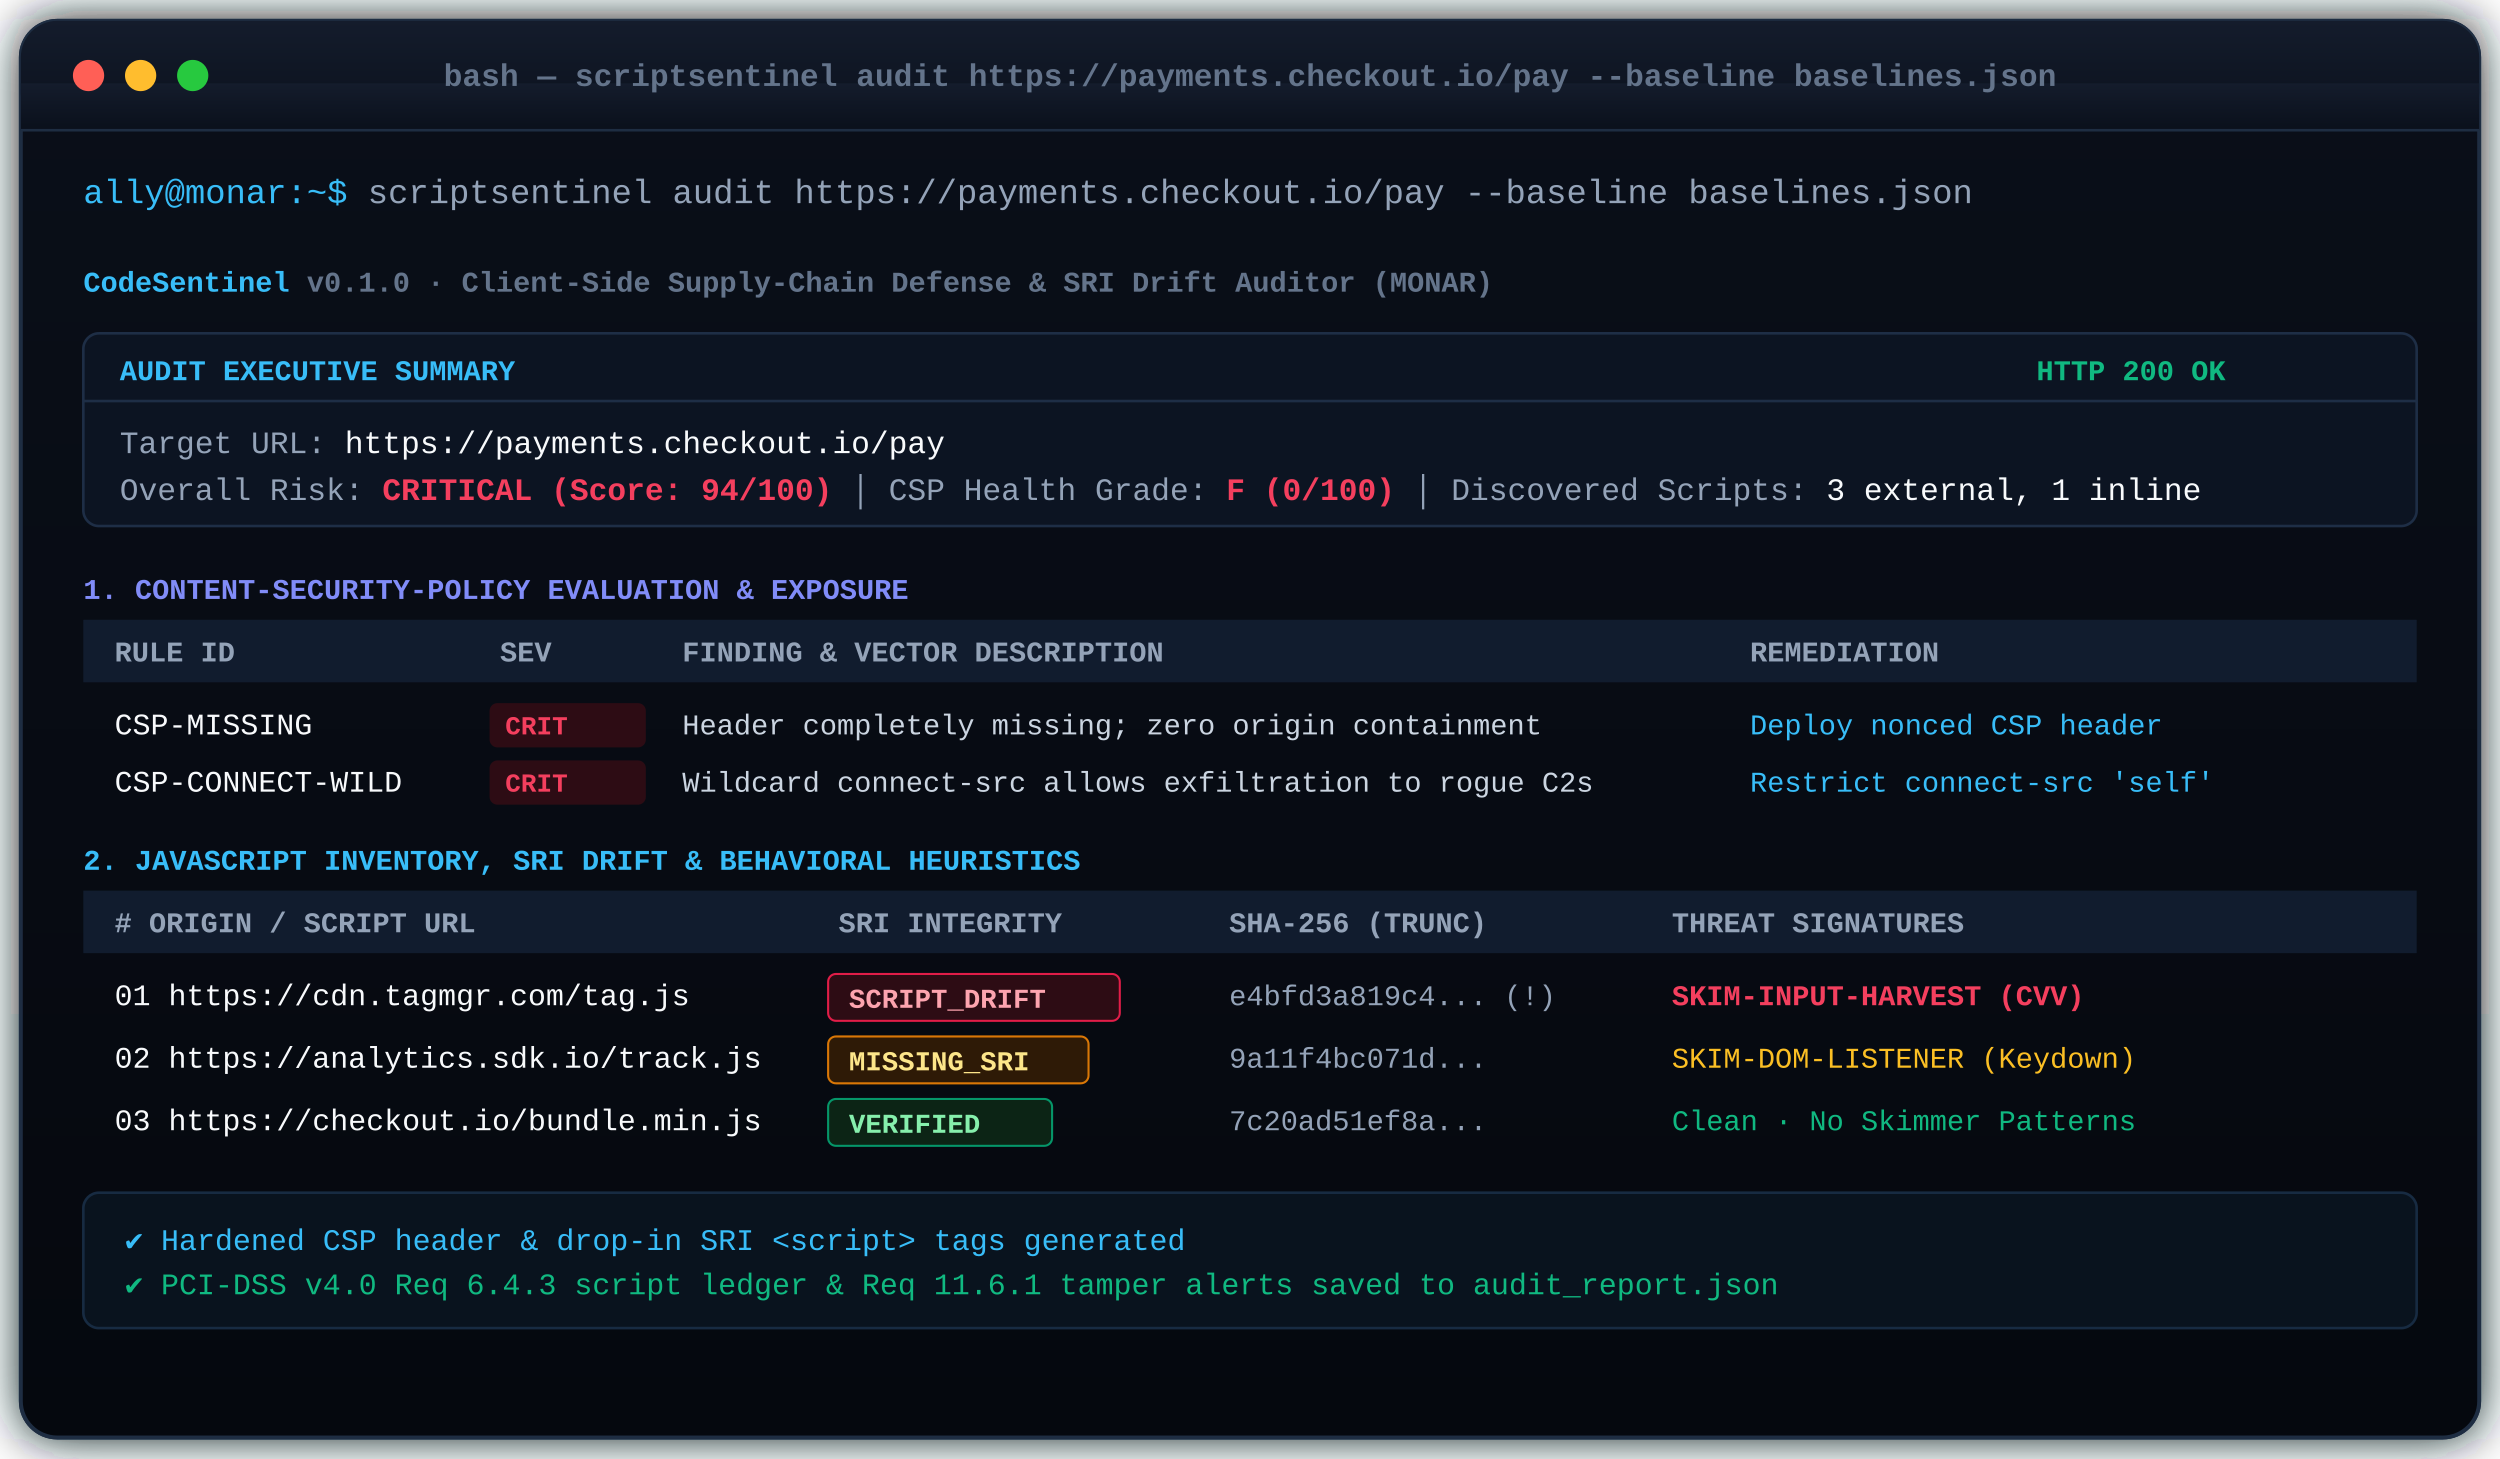
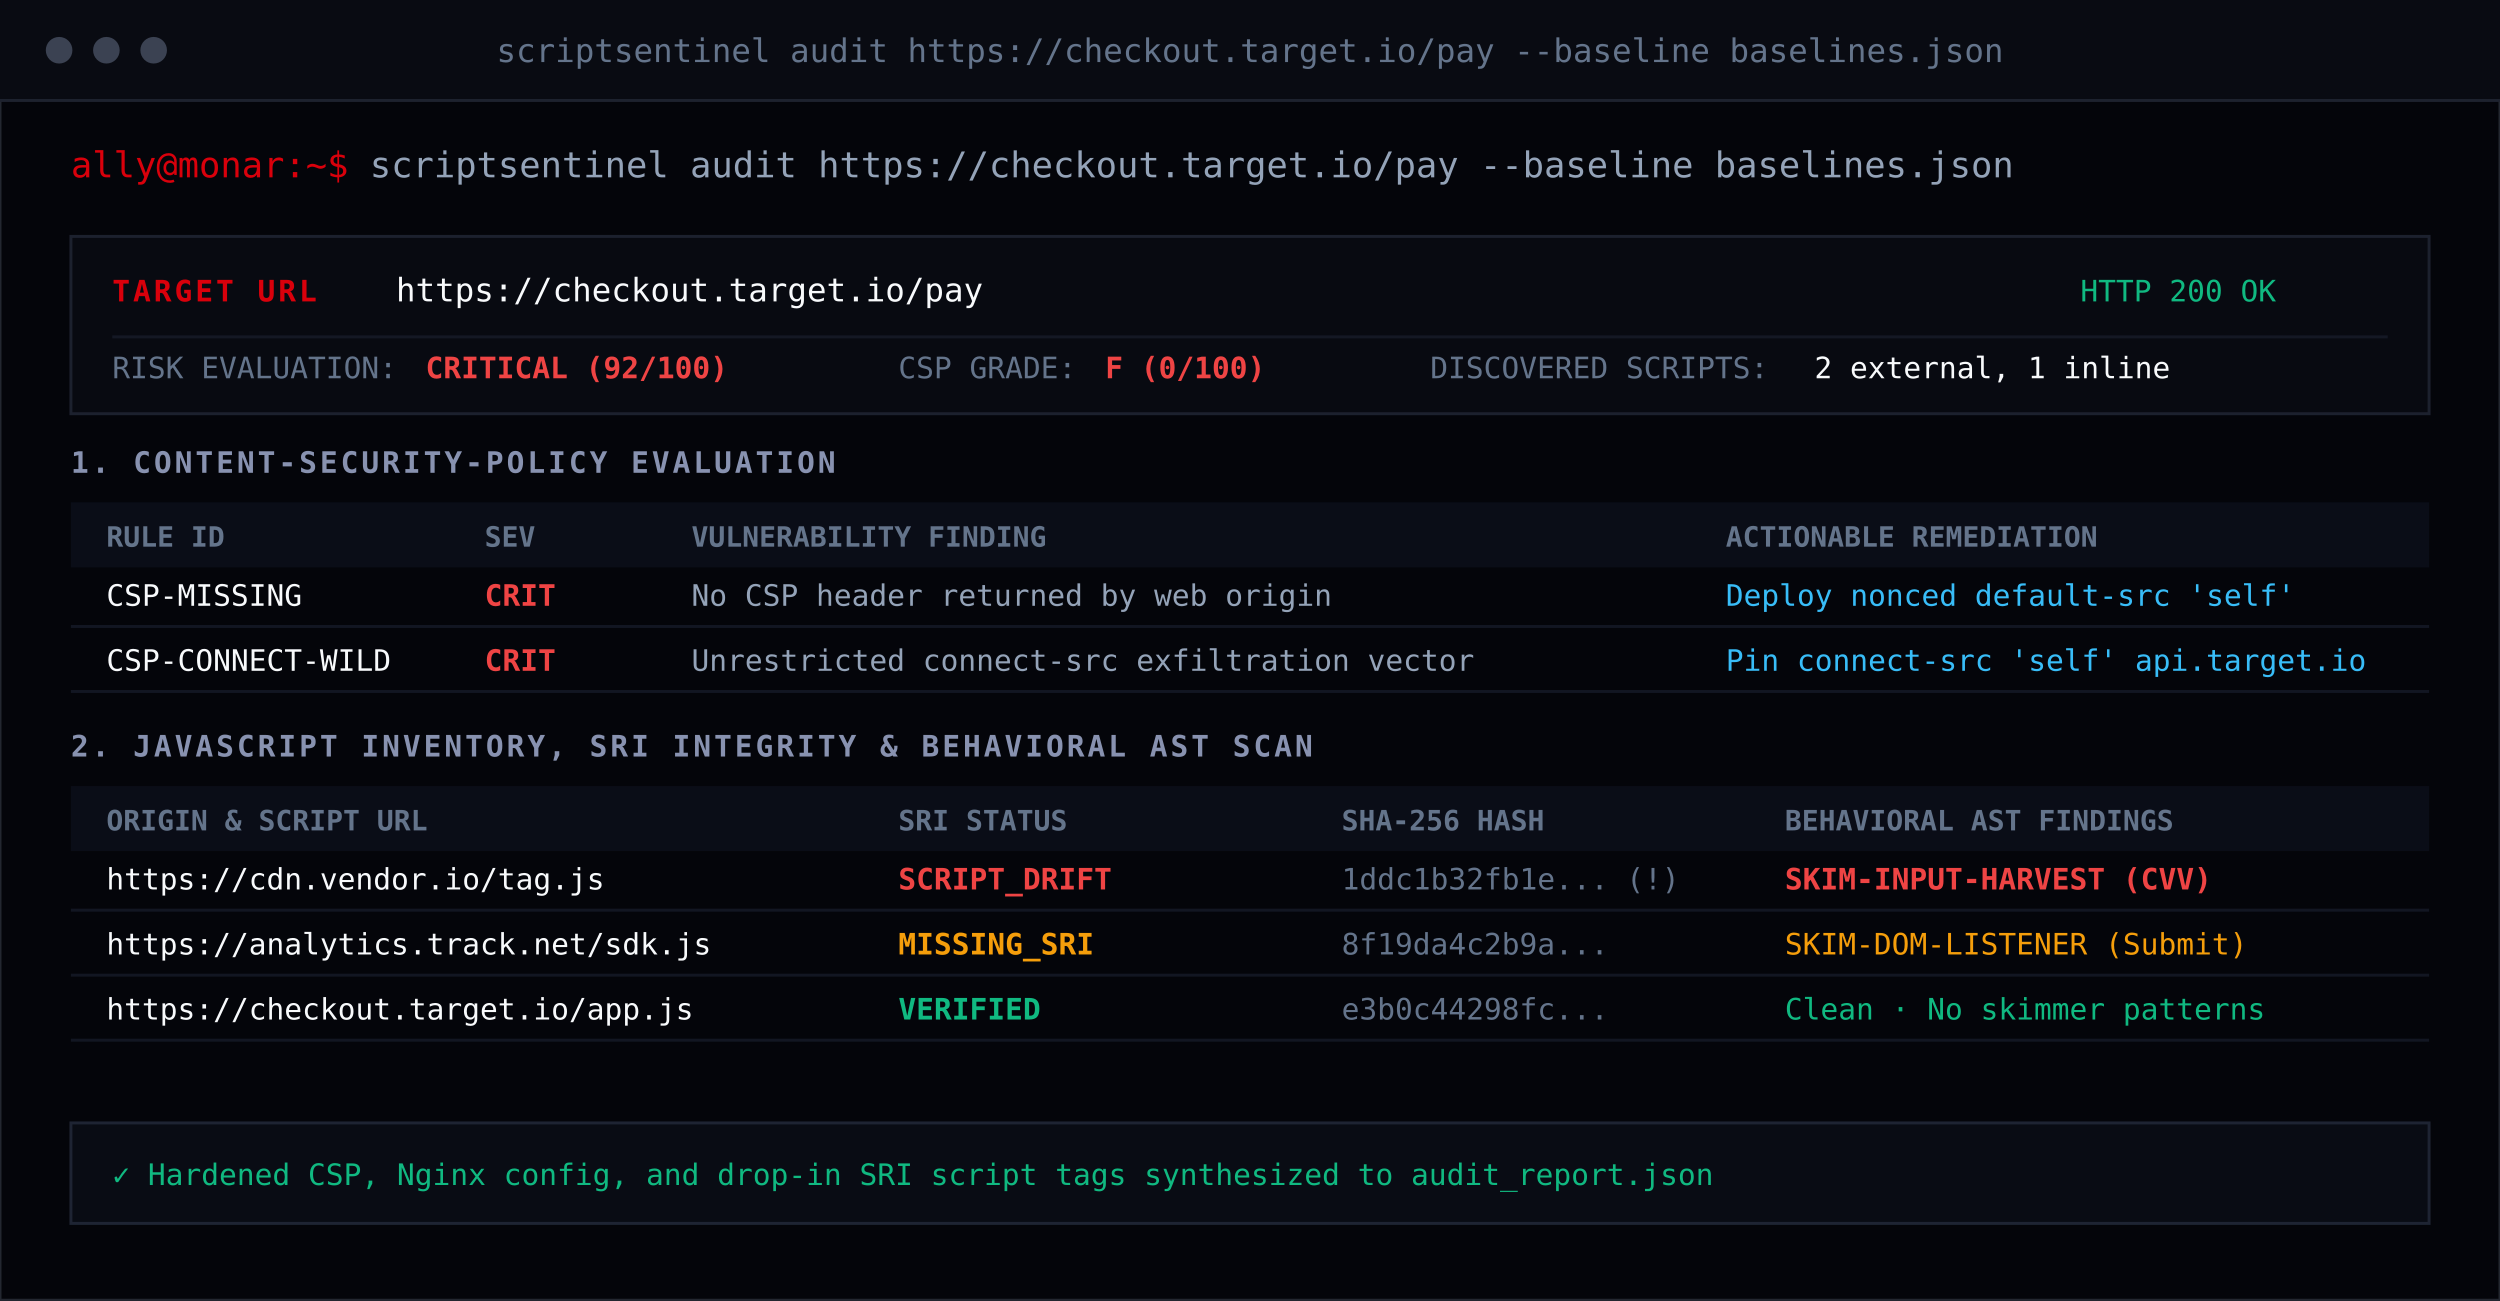
- <svg xmlns="http://www.w3.org/2000/svg" viewBox="0 0 960 560" width="100%" height="560" fill="none">
-   <defs>
-     <linearGradient id="term-frame" x1="0%" y1="0%" x2="0%" y2="100%">
-       <stop offset="0%" stop-color="#141c2c" />
-       <stop offset="100%" stop-color="#0a101b" />
-     </linearGradient>
-     <linearGradient id="term-inner" x1="0%" y1="0%" x2="0%" y2="100%">
-       <stop offset="0%" stop-color="#0a0f19" />
-       <stop offset="100%" stop-color="#05080e" />
-     </linearGradient>
-     <filter id="term-drop" x="-20%" y="-20%" width="140%" height="140%">
-       <feGaussianBlur stdDeviation="10" result="blur" />
-       <feComposite in="SourceGraphic" in2="blur" operator="over" />
-     </filter>
-   </defs>
+ <svg xmlns="http://www.w3.org/2000/svg" viewBox="0 0 846 440" width="846" height="440" fill="none">
  <style>
-     .mono { font-family: ui-monospace, SFMono-Regular, "SF Mono", Menlo, Consolas, "Liberation Mono", monospace; }
+     .mono { font-family: ui-monospace, SFMono-Regular, "SF Mono", Menlo, Consolas, monospace; }
  </style>
-   <rect x="8" y="8" width="944" height="544" rx="14" fill="url(#term-inner)" stroke="#1e2d42" stroke-width="1.5" filter="url(#term-drop)" />
-   <rect x="8" y="8" width="944" height="544" rx="14" fill="url(#term-inner)" stroke="#1e2d42" stroke-width="1.5" />
-   <rect x="8" y="8" width="944" height="42" rx="14" fill="url(#term-frame)" />
-   <rect x="8" y="32" width="944" height="18" fill="url(#term-frame)" />
-   <line x1="8" y1="50" x2="952" y2="50" stroke="#1e2d42" stroke-width="1" />
-   <circle cx="34" cy="29" r="6" fill="#ff5f56" />
-   <circle cx="54" cy="29" r="6" fill="#ffbd2e" />
-   <circle cx="74" cy="29" r="6" fill="#27c93f" />
-   <text x="480" y="33" text-anchor="middle" class="mono" font-size="12" font-weight="600" fill="#64748b">
-     bash — scriptsentinel audit https://payments.checkout.io/pay --baseline baselines.json
+   <rect width="846" height="440" fill="#04050a" stroke="#232730" stroke-width="1" />
+   <rect width="846" height="34" fill="#090b12" />
+   <line x1="0" y1="34" x2="846" y2="34" stroke="#1d222e" stroke-width="1" />
+   <circle cx="20" cy="17" r="4.5" fill="#3b4252" />
+   <circle cx="36" cy="17" r="4.5" fill="#3b4252" />
+   <circle cx="52" cy="17" r="4.5" fill="#3b4252" />
+   <text x="423" y="21" text-anchor="middle" class="mono" font-size="11" fill="#64748b">
+     scriptsentinel audit https://checkout.target.io/pay --baseline baselines.json
  </text>
-   <g transform="translate(32, 78)">
-     <text y="0" class="mono" font-size="13" font-weight="500" fill="#94a3b8">
-       <tspan fill="#38bdf8">ally@monar:~$</tspan> scriptsentinel audit https://payments.checkout.io/pay --baseline baselines.json
+   <g transform="translate(24, 60)">
+     <text y="0" class="mono" font-size="12" fill="#94a3b8">
+       <tspan fill="#d9000b">ally@monar:~$</tspan> scriptsentinel audit https://checkout.target.io/pay --baseline baselines.json
    </text>
    <g transform="translate(0, 20)">
-       <text y="14" class="mono" font-size="11" font-weight="700" fill="#38bdf8">
-         CodeSentinel <tspan fill="#64748b">v0.1.0 · Client-Side Supply-Chain Defense &amp; SRI Drift Auditor (MONAR)</tspan>
+       <rect width="798" height="60" fill="#080a11" stroke="#1c212e" stroke-width="1" />
+       <text x="14" y="22" class="mono" font-size="10" font-weight="700" fill="#d9000b" letter-spacing="1">TARGET URL</text>
+       <text x="110" y="22" class="mono" font-size="11" fill="#f8fafc">https://checkout.target.io/pay</text>
+       <text x="680" y="22" class="mono" font-size="10" fill="#10b981">HTTP 200 OK</text>
+       <line x1="14" y1="34" x2="784" y2="34" stroke="#141824" stroke-width="1" />
+       <text x="14" y="48" class="mono" font-size="10" fill="#64748b">RISK EVALUATION:</text>
+       <text x="120" y="48" class="mono" font-size="10" font-weight="700" fill="#ef4444">CRITICAL (92/100)</text>
+       <text x="280" y="48" class="mono" font-size="10" fill="#64748b">CSP GRADE:</text>
+       <text x="350" y="48" class="mono" font-size="10" font-weight="700" fill="#ef4444">F (0/100)</text>
+       <text x="460" y="48" class="mono" font-size="10" fill="#64748b">DISCOVERED SCRIPTS:</text>
+       <text x="590" y="48" class="mono" font-size="10" fill="#f8fafc">2 external, 1 inline</text>
+     </g>
+     <g transform="translate(0, 100)">
+       <text y="0" class="mono" font-size="10" font-weight="700" fill="#8892b0" letter-spacing="1">
+         1. CONTENT-SECURITY-POLICY EVALUATION
      </text>
+       <rect y="10" width="798" height="22" fill="#0a0d17" />
+       <text x="12" y="25" class="mono" font-size="9.5" font-weight="700" fill="#64748b">RULE ID</text>
+       <text x="140" y="25" class="mono" font-size="9.5" font-weight="700" fill="#64748b">SEV</text>
+       <text x="210" y="25" class="mono" font-size="9.5" font-weight="700" fill="#64748b">VULNERABILITY FINDING</text>
+       <text x="560" y="25" class="mono" font-size="9.5" font-weight="700" fill="#64748b">ACTIONABLE REMEDIATION</text>
+       <line x1="0" y1="52" x2="798" y2="52" stroke="#121622" stroke-width="1" />
+       <text x="12" y="45" class="mono" font-size="10" fill="#f8fafc">CSP-MISSING</text>
+       <text x="140" y="45" class="mono" font-size="10" font-weight="700" fill="#ef4444">CRIT</text>
+       <text x="210" y="45" class="mono" font-size="10" fill="#94a3b8">No CSP header returned by web origin</text>
+       <text x="560" y="45" class="mono" font-size="10" fill="#38bdf8">Deploy nonced default-src 'self'</text>
+       <line x1="0" y1="74" x2="798" y2="74" stroke="#121622" stroke-width="1" />
+       <text x="12" y="67" class="mono" font-size="10" fill="#f8fafc">CSP-CONNECT-WILD</text>
+       <text x="140" y="67" class="mono" font-size="10" font-weight="700" fill="#ef4444">CRIT</text>
+       <text x="210" y="67" class="mono" font-size="10" fill="#94a3b8">Unrestricted connect-src exfiltration vector</text>
+       <text x="560" y="67" class="mono" font-size="10" fill="#38bdf8">Pin connect-src 'self' api.target.io</text>
    </g>
-     <g transform="translate(0, 50)">
-       <rect width="896" height="74" rx="6" fill="#0c1422" stroke="#1e2e46" stroke-width="1" />
-       <line x1="0" y1="26" x2="896" y2="26" stroke="#1e2e46" stroke-width="1" />
-       <text x="14" y="18" class="mono" font-size="11" font-weight="700" fill="#38bdf8">
-         AUDIT EXECUTIVE SUMMARY
+     <g transform="translate(0, 196)">
+       <text y="0" class="mono" font-size="10" font-weight="700" fill="#8892b0" letter-spacing="1">
+         2. JAVASCRIPT INVENTORY, SRI INTEGRITY &amp; BEHAVIORAL AST SCAN
      </text>
-       <text x="750" y="18" class="mono" font-size="11" font-weight="600" fill="#10b981">
-         HTTP 200 OK
-       </text>
-       <text x="14" y="46" class="mono" font-size="12" fill="#94a3b8">
-         Target URL: <tspan fill="#f8fafc">https://payments.checkout.io/pay</tspan>
-       </text>
-       <text x="14" y="64" class="mono" font-size="12" fill="#94a3b8">
-         Overall Risk: <tspan fill="#f43f5e" font-weight="700">CRITICAL (Score: 94/100)</tspan>   │   CSP Health Grade: <tspan fill="#f43f5e" font-weight="700">F (0/100)</tspan>   │   Discovered Scripts: <tspan fill="#f8fafc">3 external, 1 inline</tspan>
-       </text>
+       <rect y="10" width="798" height="22" fill="#0a0d17" />
+       <text x="12" y="25" class="mono" font-size="9.5" font-weight="700" fill="#64748b">ORIGIN &amp; SCRIPT URL</text>
+       <text x="280" y="25" class="mono" font-size="9.5" font-weight="700" fill="#64748b">SRI STATUS</text>
+       <text x="430" y="25" class="mono" font-size="9.5" font-weight="700" fill="#64748b">SHA-256 HASH</text>
+       <text x="580" y="25" class="mono" font-size="9.5" font-weight="700" fill="#64748b">BEHAVIORAL AST FINDINGS</text>
+       <line x1="0" y1="52" x2="798" y2="52" stroke="#121622" stroke-width="1" />
+       <text x="12" y="45" class="mono" font-size="10" fill="#f8fafc">https://cdn.vendor.io/tag.js</text>
+       <text x="280" y="45" class="mono" font-size="10" font-weight="700" fill="#ef4444">SCRIPT_DRIFT</text>
+       <text x="430" y="45" class="mono" font-size="10" fill="#64748b">1ddc1b32fb1e... (!)</text>
+       <text x="580" y="45" class="mono" font-size="10" font-weight="700" fill="#ef4444">SKIM-INPUT-HARVEST (CVV)</text>
+       <line x1="0" y1="74" x2="798" y2="74" stroke="#121622" stroke-width="1" />
+       <text x="12" y="67" class="mono" font-size="10" fill="#f8fafc">https://analytics.track.net/sdk.js</text>
+       <text x="280" y="67" class="mono" font-size="10" font-weight="700" fill="#f59e0b">MISSING_SRI</text>
+       <text x="430" y="67" class="mono" font-size="10" fill="#64748b">8f19da4c2b9a...</text>
+       <text x="580" y="67" class="mono" font-size="10" fill="#f59e0b">SKIM-DOM-LISTENER (Submit)</text>
+       <line x1="0" y1="96" x2="798" y2="96" stroke="#121622" stroke-width="1" />
+       <text x="12" y="89" class="mono" font-size="10" fill="#f8fafc">https://checkout.target.io/app.js</text>
+       <text x="280" y="89" class="mono" font-size="10" font-weight="700" fill="#10b981">VERIFIED</text>
+       <text x="430" y="89" class="mono" font-size="10" fill="#64748b">e3b0c44298fc...</text>
+       <text x="580" y="89" class="mono" font-size="10" fill="#10b981">Clean · No skimmer patterns</text>
    </g>
-     <g transform="translate(0, 142)">
-       <text y="10" class="mono" font-size="11" font-weight="700" fill="#818cf8">
-         1. CONTENT-SECURITY-POLICY EVALUATION &amp; EXPOSURE
-       </text>
-       <rect y="18" width="896" height="24" fill="#111c2e" />
-       <text x="12" y="34" class="mono" font-size="11" font-weight="700" fill="#94a3b8">RULE ID</text>
-       <text x="160" y="34" class="mono" font-size="11" font-weight="700" fill="#94a3b8">SEV</text>
-       <text x="230" y="34" class="mono" font-size="11" font-weight="700" fill="#94a3b8">FINDING &amp; VECTOR DESCRIPTION</text>
-       <text x="640" y="34" class="mono" font-size="11" font-weight="700" fill="#94a3b8">REMEDIATION</text>
-       <g transform="translate(0, 48)">
-         <text x="12" y="14" class="mono" font-size="11.5" fill="#f8fafc">CSP-MISSING</text>
-         <rect x="156" y="2" width="60" height="17" rx="3" fill="#2d0c14" />
-         <text x="162" y="14" class="mono" font-size="10" font-weight="700" fill="#f43f5e">CRIT</text>
-         <text x="230" y="14" class="mono" font-size="11" fill="#cbd5e1">Header completely missing; zero origin containment</text>
-         <text x="640" y="14" class="mono" font-size="11" fill="#38bdf8">Deploy nonced CSP header</text>
-       </g>
-       <g transform="translate(0, 70)">
-         <text x="12" y="14" class="mono" font-size="11.5" fill="#f8fafc">CSP-CONNECT-WILD</text>
-         <rect x="156" y="2" width="60" height="17" rx="3" fill="#2d0c14" />
-         <text x="162" y="14" class="mono" font-size="10" font-weight="700" fill="#f43f5e">CRIT</text>
-         <text x="230" y="14" class="mono" font-size="11" fill="#cbd5e1">Wildcard connect-src allows exfiltration to rogue C2s</text>
-         <text x="640" y="14" class="mono" font-size="11" fill="#38bdf8">Restrict connect-src 'self'</text>
-       </g>
-     </g>
-     <g transform="translate(0, 246)">
-       <text y="10" class="mono" font-size="11" font-weight="700" fill="#38bdf8">
-         2. JAVASCRIPT INVENTORY, SRI DRIFT &amp; BEHAVIORAL HEURISTICS
-       </text>
-       <rect y="18" width="896" height="24" fill="#111c2e" />
-       <text x="12" y="34" class="mono" font-size="11" font-weight="700" fill="#94a3b8">#  ORIGIN / SCRIPT URL</text>
-       <text x="290" y="34" class="mono" font-size="11" font-weight="700" fill="#94a3b8">SRI INTEGRITY</text>
-       <text x="440" y="34" class="mono" font-size="11" font-weight="700" fill="#94a3b8">SHA-256 (TRUNC)</text>
-       <text x="610" y="34" class="mono" font-size="11" font-weight="700" fill="#94a3b8">THREAT SIGNATURES</text>
-       <g transform="translate(0, 48)">
-         <text x="12" y="14" class="mono" font-size="11.5" fill="#f8fafc">01 https://cdn.tagmgr.com/tag.js</text>
-         <rect x="286" y="2" width="112" height="18" rx="3" fill="#2d0c14" stroke="#e11d48" stroke-width="0.8" />
-         <text x="294" y="15" class="mono" font-size="10.5" font-weight="700" fill="#fda4af">SCRIPT_DRIFT</text>
-         <text x="440" y="14" class="mono" font-size="11" fill="#94a3b8">e4bfd3a819c4... (!)</text>
-         <text x="610" y="14" class="mono" font-size="11" fill="#f43f5e" font-weight="600">SKIM-INPUT-HARVEST (CVV)</text>
-       </g>
-       <g transform="translate(0, 72)">
-         <text x="12" y="14" class="mono" font-size="11.5" fill="#f8fafc">02 https://analytics.sdk.io/track.js</text>
-         <rect x="286" y="2" width="100" height="18" rx="3" fill="#2e1a06" stroke="#d97706" stroke-width="0.8" />
-         <text x="294" y="15" class="mono" font-size="10.5" font-weight="700" fill="#fde68a">MISSING_SRI</text>
-         <text x="440" y="14" class="mono" font-size="11" fill="#94a3b8">9a11f4bc071d...</text>
-         <text x="610" y="14" class="mono" font-size="11" fill="#fbbf24">SKIM-DOM-LISTENER (Keydown)</text>
-       </g>
-       <g transform="translate(0, 96)">
-         <text x="12" y="14" class="mono" font-size="11.5" fill="#f8fafc">03 https://checkout.io/bundle.min.js</text>
-         <rect x="286" y="2" width="86" height="18" rx="3" fill="#0c2415" stroke="#059669" stroke-width="0.8" />
-         <text x="294" y="15" class="mono" font-size="10.5" font-weight="700" fill="#86efac">VERIFIED</text>
-         <text x="440" y="14" class="mono" font-size="11" fill="#94a3b8">7c20ad51ef8a...</text>
-         <text x="610" y="14" class="mono" font-size="11" fill="#10b981">Clean · No Skimmer Patterns</text>
-       </g>
-     </g>
-     <g transform="translate(0, 380)">
-       <rect width="896" height="52" rx="6" fill="#09131e" stroke="#172b42" stroke-width="1" />
-       <text x="16" y="22" class="mono" font-size="11.5" fill="#38bdf8">
-         ✔ Hardened CSP header &amp; drop-in SRI &lt;script&gt; tags generated
-       </text>
-       <text x="16" y="39" class="mono" font-size="11.5" fill="#10b981">
-         ✔ PCI-DSS v4.0 Req 6.4.3 script ledger &amp; Req 11.6.1 tamper alerts saved to audit_report.json
+     <g transform="translate(0, 320)">
+       <rect width="798" height="34" fill="#090c14" stroke="#1e2433" stroke-width="1" />
+       <text x="14" y="21" class="mono" font-size="10" fill="#10b981">
+         ✓ Hardened CSP, Nginx config, and drop-in SRI script tags synthesized to audit_report.json
      </text>
    </g>
  </g>
</svg>
